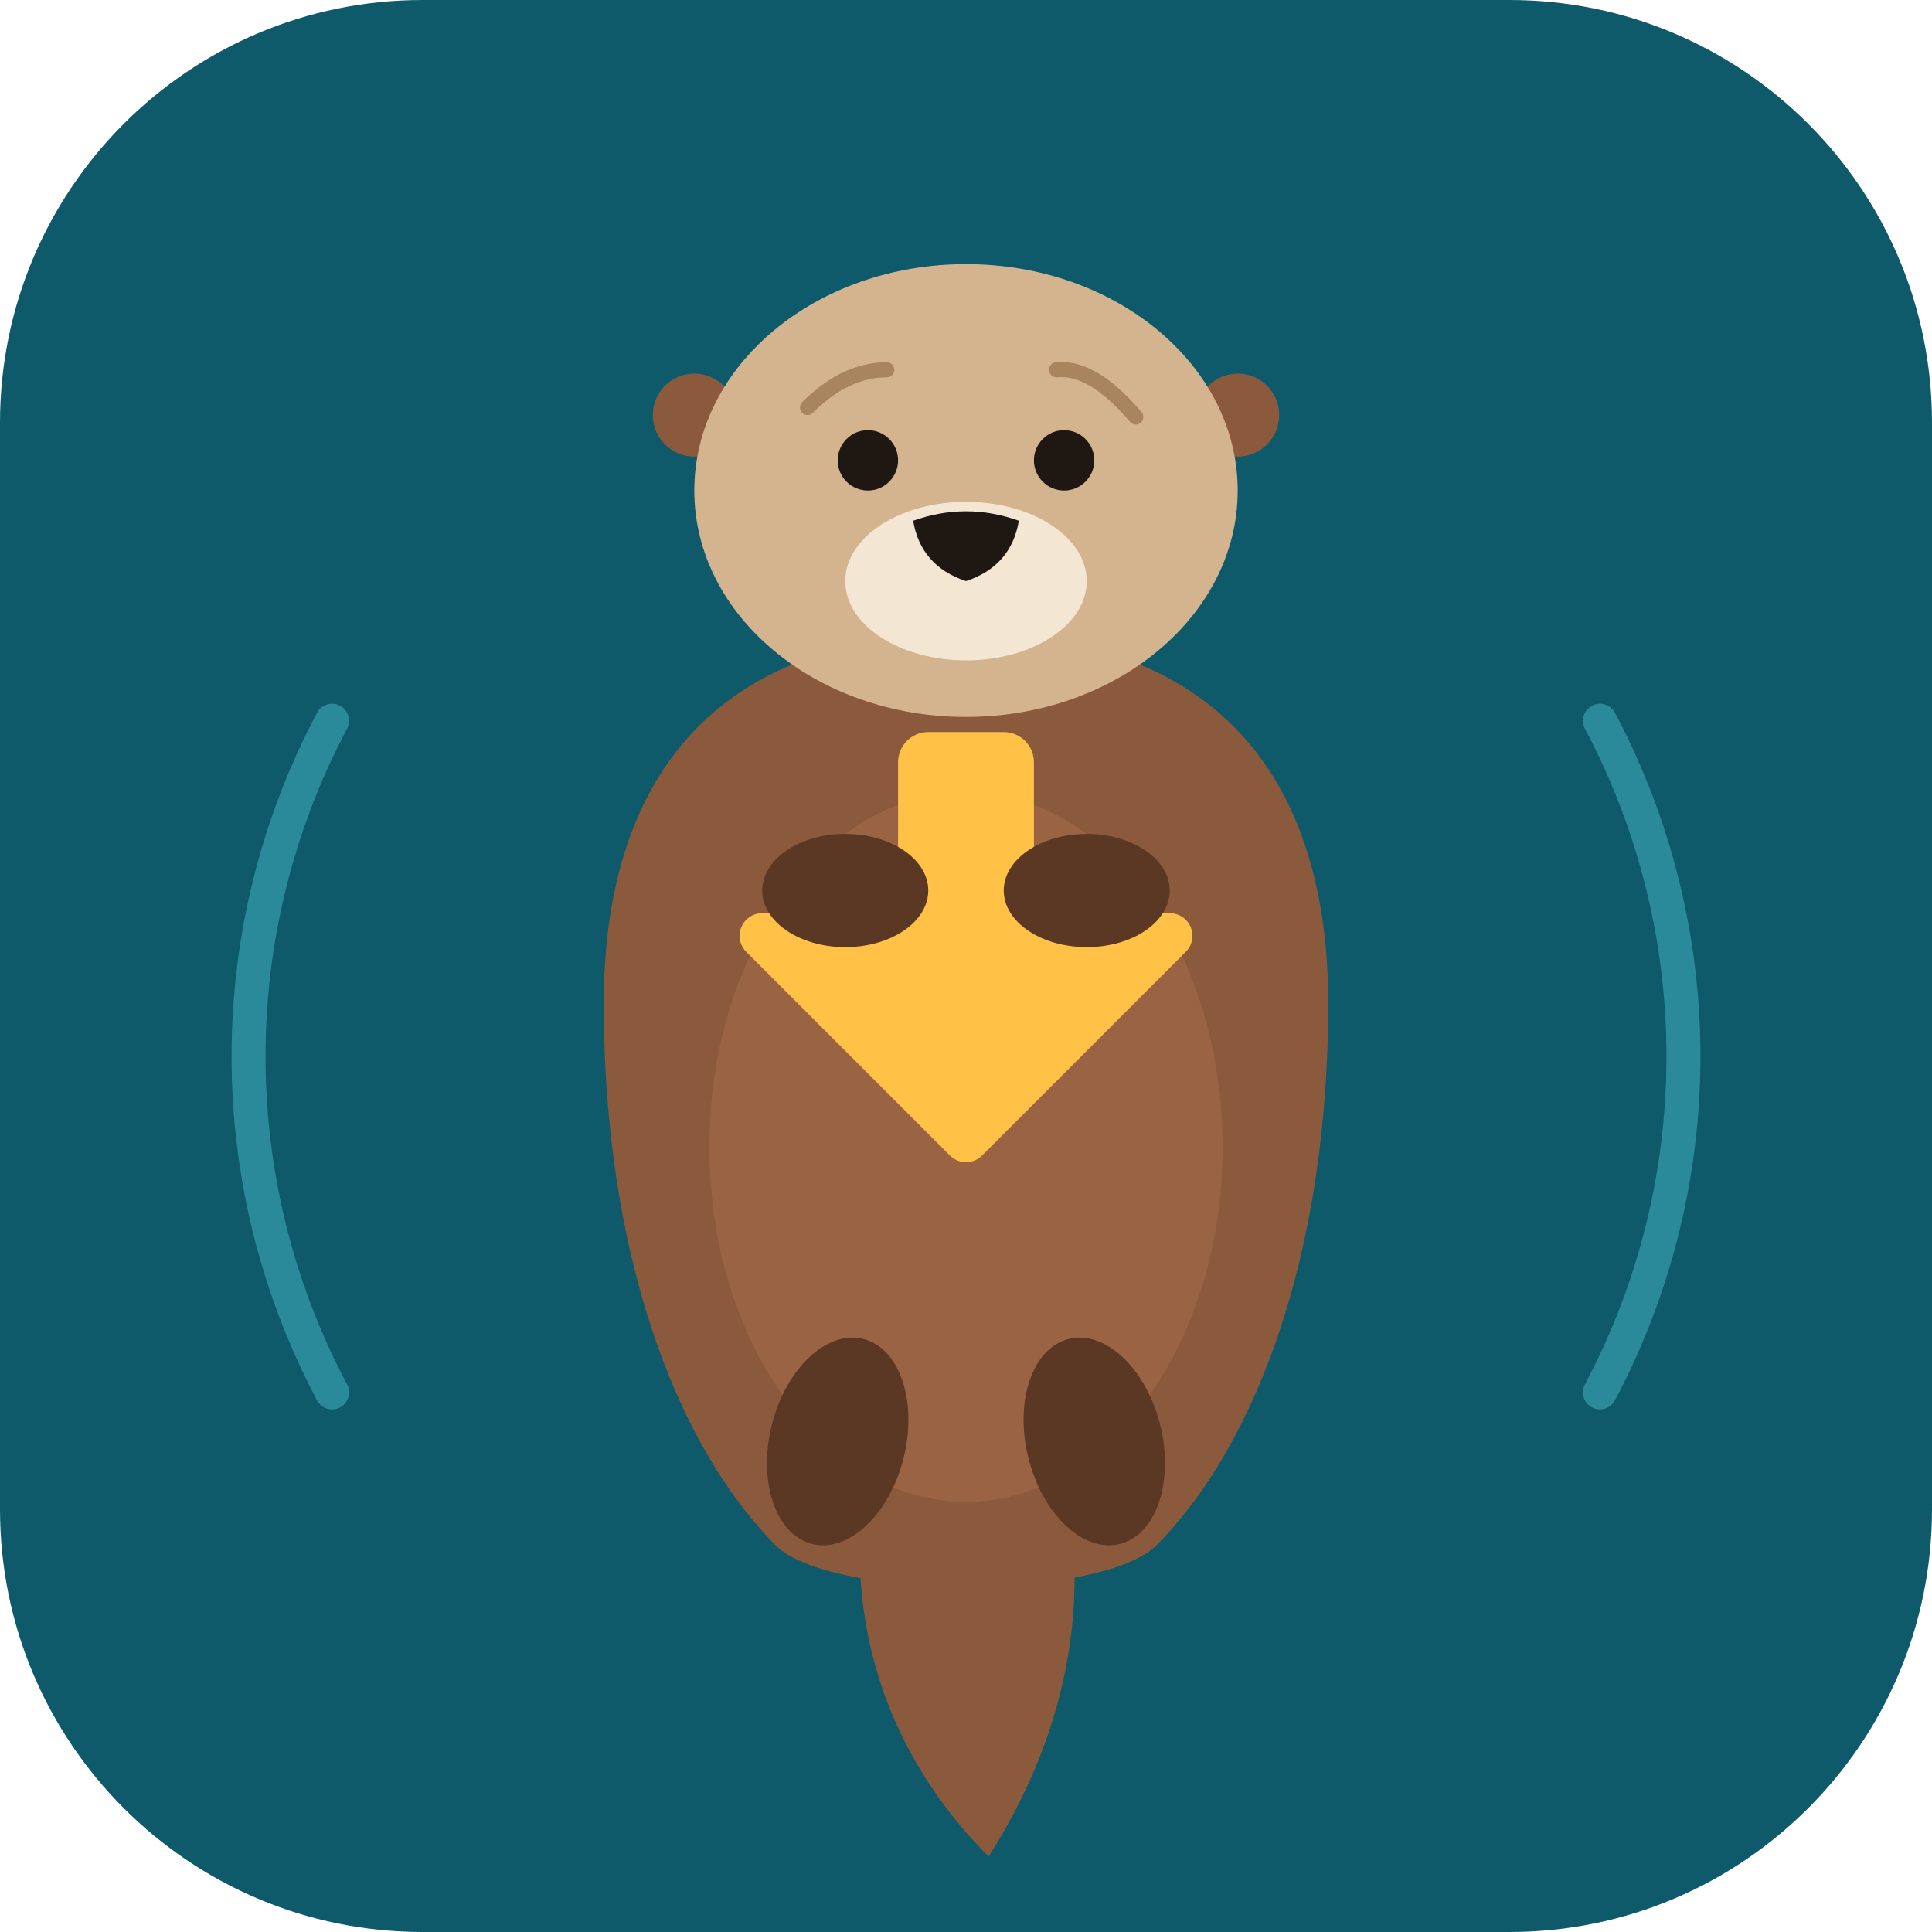
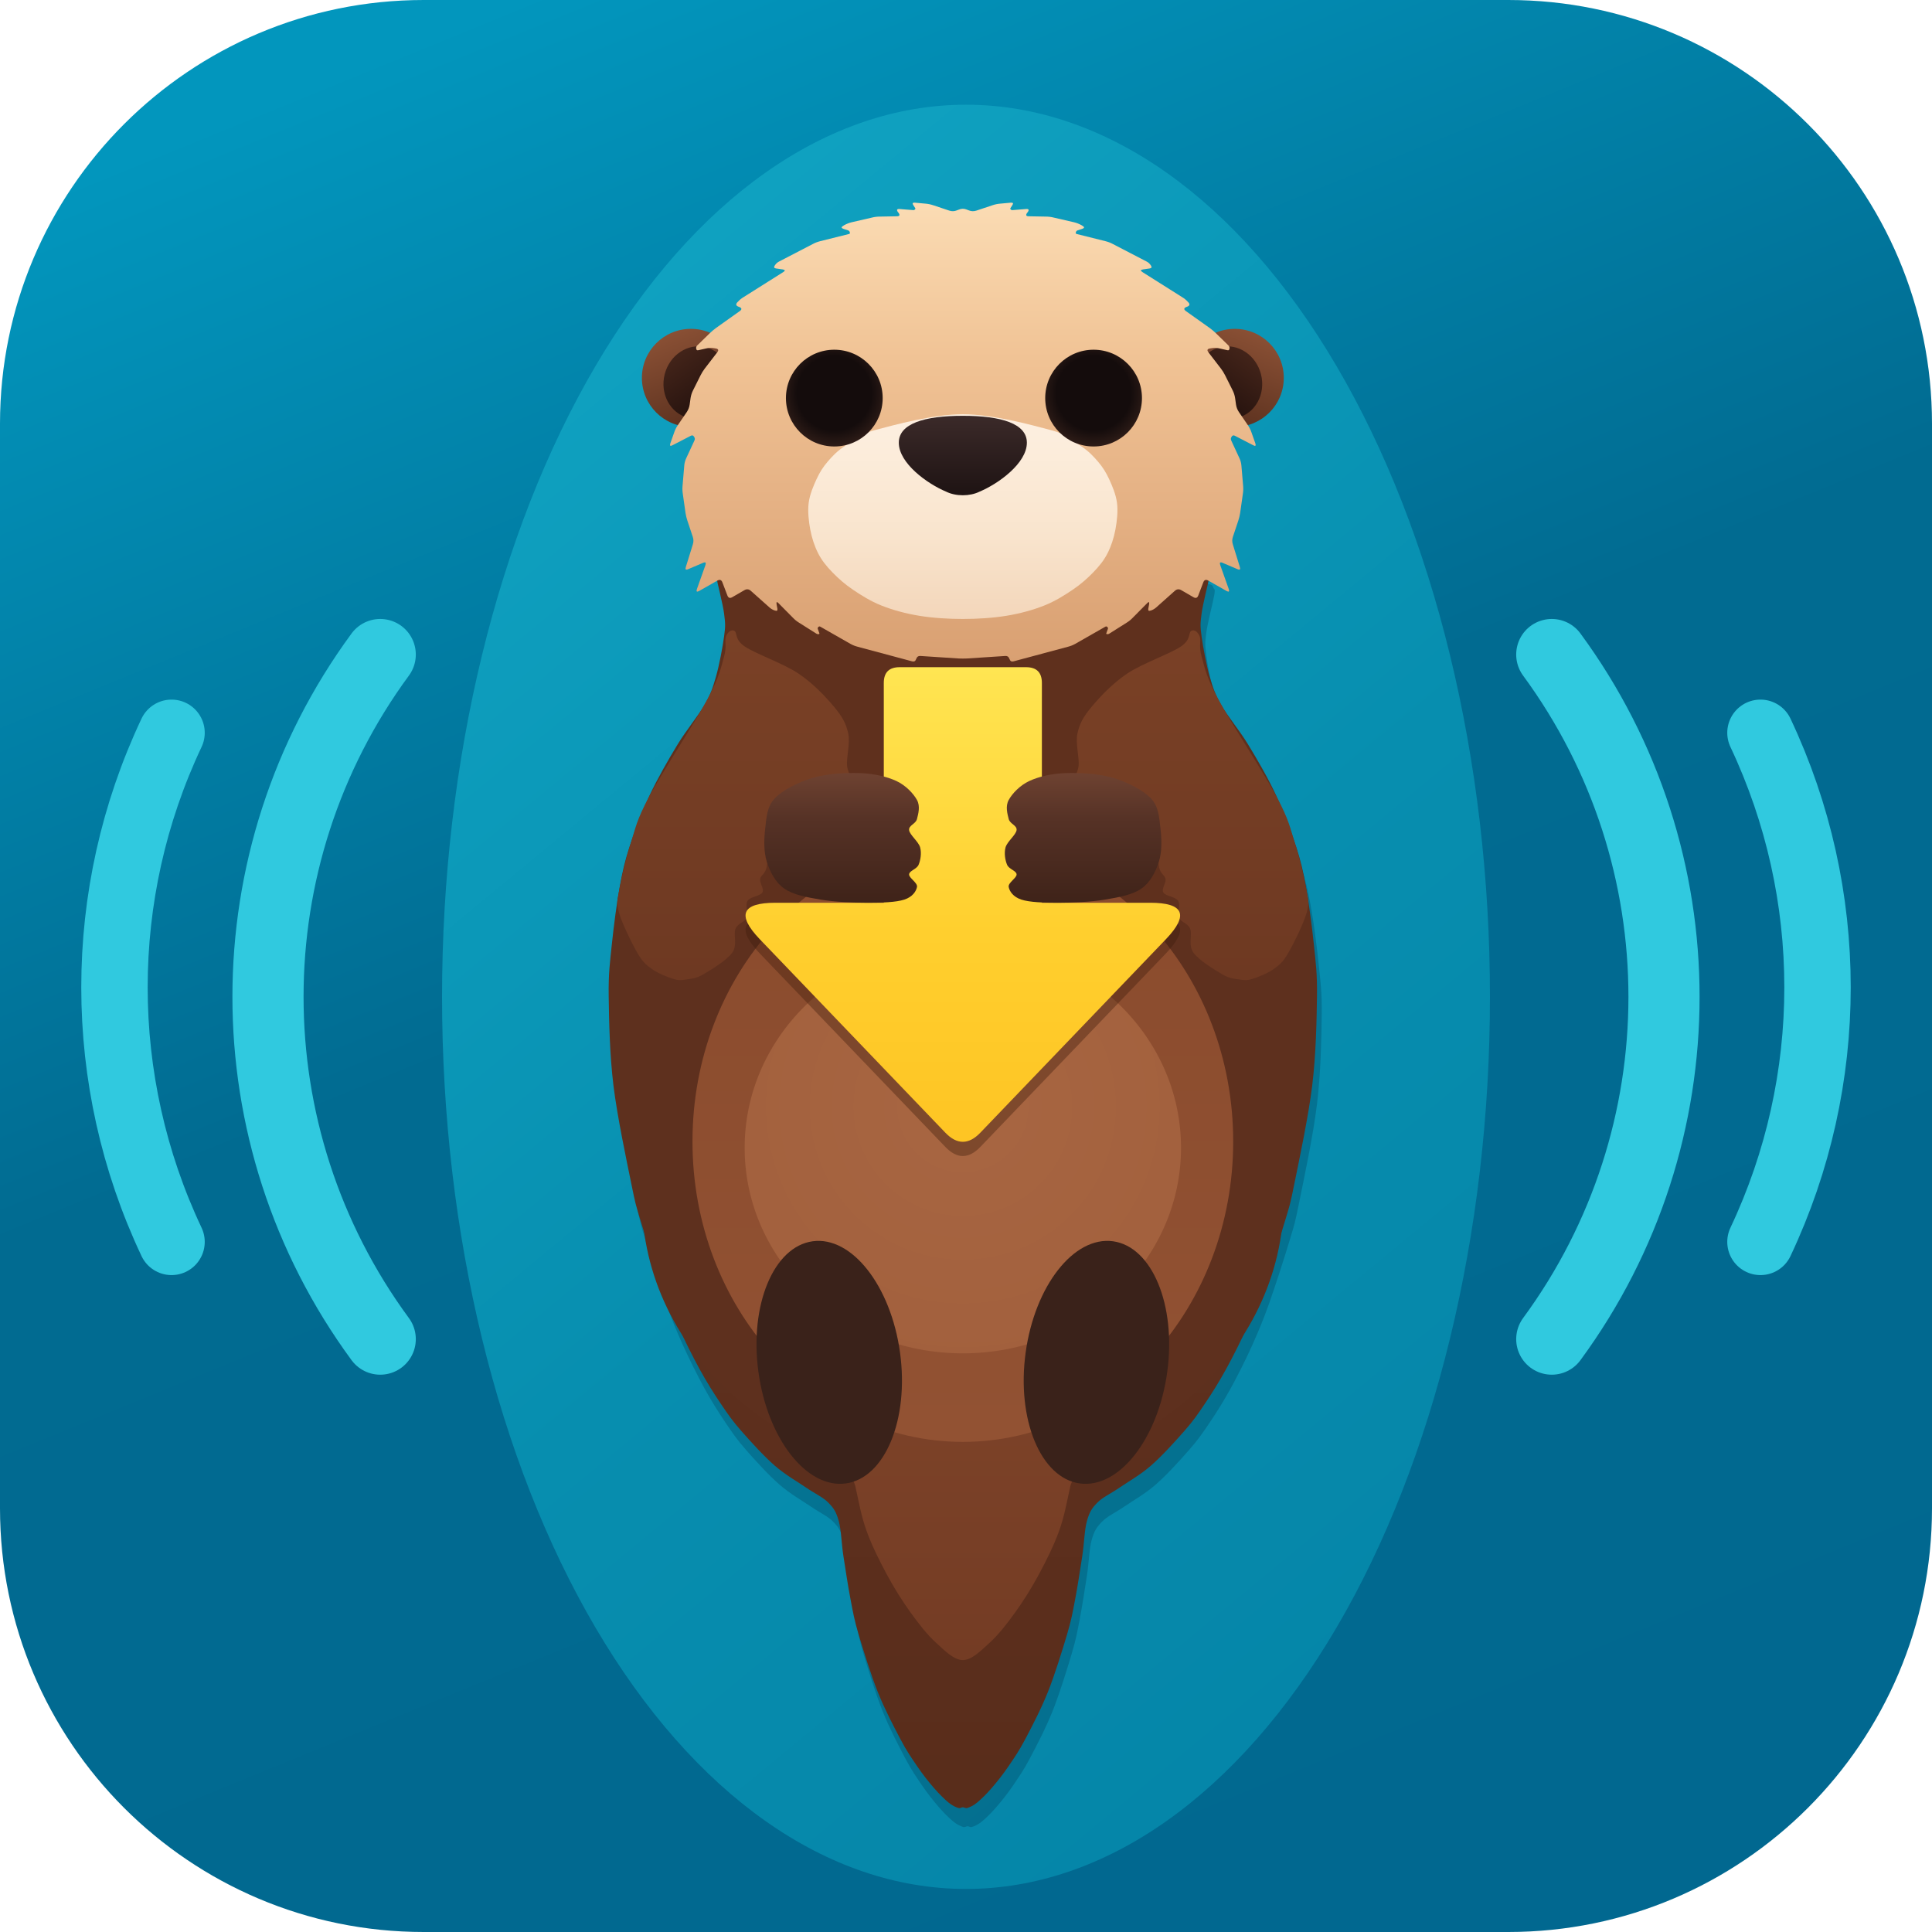
- <svg xmlns="http://www.w3.org/2000/svg" viewBox="0 0 512 512" width="512" height="512">
-   <rect width="512" height="512" rx="112" fill="#0E5A6B" />
-   <path d="M88 191 A190 190 0 0 0 88 369 M424 191 A190 190 0 0 1 424 369" fill="none" stroke="#2B8A99" style="stroke-width:9;stroke-linecap:round" />
-   <path d="M228 404 C226 440 240 470 262 492 C276 470 288 440 284 404 Z" fill="#8B5A3C" />
-   <path d="M256 168 C324 168 352 208 352 266 C352 330 334 382 306 410 C290 424 222 424 206 410 C178 382 160 330 160 266 C160 208 188 168 256 168 Z" fill="#8B5A3C" />
-   <ellipse cx="256" cy="304" rx="68" ry="94" fill="#9A6444" />
-   <ellipse cx="222" cy="382" rx="18" ry="28" fill="#5A3824" transform="rotate(14 222 382)" />
-   <ellipse cx="290" cy="382" rx="18" ry="28" fill="#5A3824" transform="rotate(-14 290 382)" />
-   <circle cx="184" cy="110" r="11" fill="#8B5A3C" />
-   <circle cx="328" cy="110" r="11" fill="#8B5A3C" />
-   <ellipse cx="256" cy="130" rx="72" ry="60" fill="#D4B48E" />
-   <ellipse cx="256" cy="154" rx="32" ry="21" fill="#F3E6D3" />
-   <path d="M214 108 Q224 98 235 98 M280 98 Q289.5 97 301 110.5" fill="none" stroke="#A8845F" style="stroke-width:4;stroke-linecap:round" />
-   <circle cx="230" cy="122" r="8" fill="#1F1712" />
-   <circle cx="282" cy="122" r="8" fill="#1F1712" />
-   <path d="M242 138 Q256 133 270 138 Q268 150 256 154 Q244 150 242 138 Z" fill="#1F1712" />
-   <rect x="238" y="194" width="36" height="64" rx="8" fill="#FFC247" />
-   <path d="M202 248 H310 L256 302 Z" fill="#FFC247" stroke="#FFC247" style="stroke-width:12;stroke-linejoin:round" />
-   <ellipse cx="224" cy="236" rx="22" ry="15" fill="#5A3824" />
-   <ellipse cx="288" cy="236" rx="22" ry="15" fill="#5A3824" />
+ <svg xmlns="http://www.w3.org/2000/svg" viewBox="16 0 1222 1222" width="1222" height="1222">
+   <defs>
+     <clipPath id="artboard-12038350320470383745">
+       <rect x="0" y="0" width="1254" height="1222" />
+     </clipPath>
+     <linearGradient id="6365478591134726519" gradientUnits="userSpaceOnUse" x1="0" y1="0" x2="1" y2="0" gradientTransform="matrix(501.6,1222,-1222,501.6,376.2,0)">
+       <stop stop-color="#0296bd" />
+       <stop offset="0.45" stop-color="#016b91" />
+       <stop offset="1" stop-color="#016890" />
+     </linearGradient>
+     <linearGradient id="16361240060284700640" gradientUnits="userSpaceOnUse" x1="0" y1="0" x2="1" y2="0" gradientTransform="matrix(412,824,-824,412,421,88)">
+       <stop stop-color="#10a3c2" />
+       <stop offset="0.55" stop-color="#078eaf" />
+       <stop offset="1" stop-color="#0585a8" />
+     </linearGradient>
+     <linearGradient id="5839621628625784597" gradientUnits="userSpaceOnUse" x1="0" y1="0" x2="1" y2="0" gradientTransform="matrix(0,786.3706,-786.3706,0,400.9744,357.2807)">
+       <stop stop-color="#5f301d" />
+       <stop offset="0.6" stop-color="#5e301e" />
+       <stop offset="1" stop-color="#592d1b" />
+     </linearGradient>
+     <linearGradient id="6976862910664433537" gradientUnits="userSpaceOnUse" x1="0" y1="0" x2="1" y2="0" gradientTransform="matrix(0,155.025,-155.025,0,539.6531,894.975)">
+       <stop stop-color="#7c4228" />
+       <stop offset="1" stop-color="#743c24" />
+     </linearGradient>
+     <linearGradient id="1624937699218688169" gradientUnits="userSpaceOnUse" x1="0" y1="0" x2="1" y2="0" gradientTransform="matrix(0,380,-380,0,454,532)">
+       <stop stop-color="#8a4b2d" />
+       <stop offset="1" stop-color="#925233" />
+     </linearGradient>
+     <radialGradient id="791864323180657504" gradientUnits="userSpaceOnUse" cx="0" cy="0" r="1" gradientTransform="matrix(165.6,0,0,165.6,625,700)">
+       <stop stop-color="#a86642" />
+       <stop offset="1" stop-color="#a2603d" />
+     </radialGradient>
+     <linearGradient id="10760988309016201276" gradientUnits="userSpaceOnUse" x1="0" y1="0" x2="1" y2="0" gradientTransform="matrix(0,221.2677,-221.2677,0,406.4391,398.6823)">
+       <stop stop-color="#7a4126" />
+       <stop offset="1" stop-color="#6e3922" />
+     </linearGradient>
+     <linearGradient id="8295764052834812276" gradientUnits="userSpaceOnUse" x1="0" y1="0" x2="1" y2="0" gradientTransform="matrix(0,221.2677,-221.2677,0,406.4391,398.6823)">
+       <stop stop-color="#7a4126" />
+       <stop offset="1" stop-color="#6e3922" />
+     </linearGradient>
+     <linearGradient id="15102106648002956035" gradientUnits="userSpaceOnUse" x1="0" y1="0" x2="1" y2="0" gradientTransform="matrix(0,306,-306,0,0,418)">
+       <stop stop-color="#ffe552" />
+       <stop offset="0.55" stop-color="#ffcf2e" />
+       <stop offset="1" stop-color="#fec423" />
+     </linearGradient>
+     <linearGradient id="10900382585958302194" gradientUnits="userSpaceOnUse" x1="0" y1="0" x2="1" y2="0" gradientTransform="matrix(0,82,-82,0,0,489)">
+       <stop stop-color="#6e4231" />
+       <stop offset="0.35" stop-color="#563226" />
+       <stop offset="1" stop-color="#3f2319" />
+     </linearGradient>
+     <linearGradient id="9356853486143211021" gradientUnits="userSpaceOnUse" x1="0" y1="0" x2="1" y2="0" gradientTransform="matrix(0,82,-82,0,0,489)">
+       <stop stop-color="#6e4231" />
+       <stop offset="0.35" stop-color="#563226" />
+       <stop offset="1" stop-color="#3f2319" />
+     </linearGradient>
+     <linearGradient id="15709495219499456869" gradientUnits="userSpaceOnUse" x1="0" y1="0" x2="1" y2="0" gradientTransform="matrix(24.8,62,-62,24.8,434.4,208)">
+       <stop stop-color="#8d5236" />
+       <stop offset="1" stop-color="#5a301e" />
+     </linearGradient>
+     <linearGradient id="10874736692034418085" gradientUnits="userSpaceOnUse" x1="0" y1="0" x2="1" y2="0" gradientTransform="matrix(23.65925,33.41018,-33.41018,23.65925,441.9504,214.5382)">
+       <stop stop-color="#4a281c" />
+       <stop offset="1" stop-color="#2a1510" />
+     </linearGradient>
+     <linearGradient id="4116896416229439781" gradientUnits="userSpaceOnUse" x1="0" y1="0" x2="1" y2="0" gradientTransform="matrix(0,290.2287,-290.2287,0,439.7867,128.18)">
+       <stop stop-color="#fbdcb4" />
+       <stop offset="0.35" stop-color="#f0c294" />
+       <stop offset="0.62" stop-color="#e6b386" />
+       <stop offset="1" stop-color="#d9a072" />
+     </linearGradient>
+     <linearGradient id="299944224400957610" gradientUnits="userSpaceOnUse" x1="0" y1="0" x2="1" y2="0" gradientTransform="matrix(0,129.5,-129.5,0,527.2171,262)">
+       <stop stop-color="#fdf0e1" />
+       <stop offset="0.6" stop-color="#f9e4cd" />
+       <stop offset="1" stop-color="#f3d6ba" />
+     </linearGradient>
+     <linearGradient id="14556734454125624470" gradientUnits="userSpaceOnUse" x1="0" y1="0" x2="1" y2="0" gradientTransform="matrix(-15,0,0,-15,553,0)">
+       <stop stop-color="#fffaf2" stop-opacity="0" />
+       <stop offset="1" stop-color="#fffaf2" />
+     </linearGradient>
+     <linearGradient id="18405080230964197676" gradientUnits="userSpaceOnUse" x1="0" y1="0" x2="1" y2="0" gradientTransform="matrix(-15,0,0,-15,553,0)">
+       <stop stop-color="#fffaf2" stop-opacity="0" />
+       <stop offset="1" stop-color="#fffaf2" />
+     </linearGradient>
+     <linearGradient id="2479130382113870751" gradientUnits="userSpaceOnUse" x1="0" y1="0" x2="1" y2="0" gradientTransform="matrix(-15,0,0,-15,553,0)">
+       <stop stop-color="#fffaf2" stop-opacity="0" />
+       <stop offset="1" stop-color="#fffaf2" />
+     </linearGradient>
+     <linearGradient id="8712591391132685" gradientUnits="userSpaceOnUse" x1="0" y1="0" x2="1" y2="0" gradientTransform="matrix(-15,0,0,-15,553,0)">
+       <stop stop-color="#fffaf2" stop-opacity="0" />
+       <stop offset="1" stop-color="#fffaf2" />
+     </linearGradient>
+     <linearGradient id="1496512861399824824" gradientUnits="userSpaceOnUse" x1="0" y1="0" x2="1" y2="0" gradientTransform="matrix(-15,0,0,-15,553,0)">
+       <stop stop-color="#fffaf2" stop-opacity="0" />
+       <stop offset="1" stop-color="#fffaf2" />
+     </linearGradient>
+     <linearGradient id="15628663664675854108" gradientUnits="userSpaceOnUse" x1="0" y1="0" x2="1" y2="0" gradientTransform="matrix(-15,0,0,-15,553,0)">
+       <stop stop-color="#fffaf2" stop-opacity="0" />
+       <stop offset="1" stop-color="#fffaf2" />
+     </linearGradient>
+     <radialGradient id="10922672010381619797" gradientUnits="userSpaceOnUse" cx="0" cy="0" r="1" gradientTransform="matrix(19.8,0,0,19.8,543,250)">
+       <stop offset="0.7" stop-color="#140c0c" />
+       <stop offset="1" stop-color="#2e1c17" />
+     </radialGradient>
+     <radialGradient id="16811142906442586449" gradientUnits="userSpaceOnUse" cx="0" cy="0" r="1" gradientTransform="matrix(19.8,0,0,19.8,707,250)">
+       <stop offset="0.7" stop-color="#140c0c" />
+       <stop offset="1" stop-color="#2e1c17" />
+     </radialGradient>
+     <linearGradient id="5605355310212737001" gradientUnits="userSpaceOnUse" x1="0" y1="0" x2="1" y2="0" gradientTransform="matrix(0,50.25,-50.25,0,584.5,263)">
+       <stop stop-color="#3b2a29" />
+       <stop offset="1" stop-color="#1e1313" />
+     </linearGradient>
+     <clipPath id="tile">
+       <rect x="16" y="0" width="1222" height="1222" rx="268" />
+     </clipPath>
+   </defs>
+   <g>
+     <g clip-path="url(#artboard-12038350320470383745)">
+       <g>
+         <g clip-path="url(#tile)">
+           <g>
+             <path d="M0,0 C0,0 1254,0 1254,0 C1254,0 1254,1222 1254,1222 C1254,1222 0,1222 0,1222 C0,1222 0,0 0,0 Z" fill="url(#6365478591134726519)" />
+           </g>
+           <g>
+             <g transform="matrix(0.8043697,0,0,1.36959,122.6602,-54.29517)">
+               <path d="M1039,500 C1039,609.269 995.593,714.063 918.328,791.328 C841.063,868.593 736.269,912 627,912 C517.731,912 412.937,868.593 335.672,791.328 C258.407,714.063 215,609.269 215,500 C215,390.731 258.407,285.937 335.672,208.672 C412.937,131.407 517.731,88 627,88 C736.269,88 841.063,131.407 918.328,208.672 C995.593,285.937 1039,390.731 1039,500 C1039,500 1039,500 1039,500 Z" fill="url(#16361240060284700640)" />
+             </g>
+           </g>
+           <g>
+             <g>
+               <path d="M256.5,414 C161.838,542.812 161.838,718.188 256.5,847" fill="none" stroke-width="45.0" stroke-linecap="round" stroke="#30c9df" />
+             </g>
+             <g>
+               <path d="M997.5,414 C1092.162,542.812 1092.162,718.188 997.5,847" fill="none" stroke-width="45.0" stroke-linecap="round" stroke="#30c9df" />
+             </g>
+             <g>
+               <path d="M124.5,463.5 C76.371,565.438 76.371,683.562 124.5,785.5" fill="none" stroke-width="42.0" stroke-linecap="round" stroke="#30c9df" />
+             </g>
+             <g>
+               <path d="M1129.5,463.5 C1177.629,565.438 1177.629,683.562 1129.5,785.5" fill="none" stroke-width="42.0" stroke-linecap="round" stroke="#30c9df" />
+             </g>
+           </g>
+           <g>
+             <g>
+               <path d="M628,428.6 C626.7,428.6 628.8,429.3 624.2,429 C619.6,428.7 605,426.9 600.2,427 C595.4,427.1 600.9,430.5 595.2,429.8 C589.5,429.1 574.7,425.9 566,423 C557.3,420.1 548.1,414.2 543,412.5 C537.9,410.8 539.8,415.1 535.5,413 C531.2,410.9 521.5,402.5 517,400 C512.5,397.5 511.5,399.9 508.5,398.2 C505.5,396.5 501.8,392.8 498.8,389.8 C495.9,386.8 493.1,382 490.8,380 C488.5,378 486.7,379.5 484.8,377.8 C482.9,376.1 481,371.3 479.2,370 C477.4,368.7 475.3,369.5 474.2,369.8 C473.1,370.1 472.9,370.7 472.5,371.8 C472.1,372.9 471.2,371.8 472,376.5 C472.8,381.2 476.2,393.9 477,400.2 C477.8,406.5 477.9,407.8 477,414.5 C476.1,421.2 473.9,432.9 471.8,440.2 C469.7,447.4 468.6,450.9 464.5,458 C460.4,465.1 453.3,473.5 447.5,483 C441.7,492.5 434.9,504.4 429.8,515.2 C424.8,526 420.3,537.9 417.2,547.5 C414.1,557.1 412.9,562.5 411,572.8 C409.1,583.1 407.2,597.6 406,609.2 C404.8,620.8 403.8,627.3 404,642.2 C404.2,657.1 404.6,678.8 407,698.5 C409.4,718.2 415.3,745.9 418.2,760.2 C421.1,774.5 421,773.5 424.2,784.2 C427.4,794.9 433.3,813.2 437.2,824.2 C441.1,835.2 443.8,841.5 447.8,850.5 C451.9,859.5 457,869.8 461.5,878 C466,886.2 470.6,893.5 475,900 C479.4,906.5 482.1,910.5 487.8,917 C493.5,923.5 502.1,933 509,939 C515.9,945 523.3,949.1 529,953 C534.7,956.9 539.6,959 543,962.5 C546.4,966 547.9,968.3 549.5,974 C551.1,979.7 551.2,988.2 552.5,996.5 C553.8,1004.8 555.4,1015.5 557,1023.8 C558.6,1032.1 559.3,1036.5 562.2,1046.2 C565.1,1055.9 569.8,1071.2 574.2,1082.2 C578.6,1093.2 584.4,1104.2 588.5,1112 C592.6,1119.8 595.5,1123.8 599,1129 C602.5,1134.2 606.5,1139.2 609.8,1143 C613.1,1146.8 616.3,1149.9 618.8,1152 C621.3,1154.1 623.5,1155 625,1155.5 C626.5,1156 627,1155.1 628,1155.1 C629,1155.1 629.5,1156 631,1155.5 C632.5,1155 634.7,1154.1 637.2,1152 C639.7,1149.9 642.9,1146.8 646.2,1143 C649.5,1139.2 653.5,1134.2 657,1129 C660.5,1123.8 663.4,1119.8 667.5,1112 C671.6,1104.2 677.4,1093.2 681.8,1082.2 C686.2,1071.2 690.9,1055.9 693.8,1046.2 C696.7,1036.5 697.4,1032.1 699,1023.8 C700.6,1015.5 702.2,1004.8 703.5,996.5 C704.8,988.2 704.9,979.7 706.5,974 C708.1,968.3 709.6,966 713,962.5 C716.4,959 721.3,956.9 727,953 C732.7,949.1 740.1,945 747,939 C753.9,933 762.5,923.5 768.2,917 C773.9,910.5 776.6,906.5 781,900 C785.4,893.5 790,886.2 794.5,878 C799,869.8 804.2,859.5 808.2,850.5 C812.2,841.5 814.9,835.2 818.8,824.2 C822.7,813.2 828.6,794.9 831.8,784.2 C835,773.5 834.9,774.5 837.8,760.2 C840.7,745.9 846.6,718.2 849,698.5 C851.4,678.8 851.8,657.1 852,642.2 C852.2,627.3 851.2,620.8 850,609.2 C848.8,597.6 846.9,583.1 845,572.8 C843.1,562.5 841.9,557.1 838.8,547.5 C835.7,537.9 831.2,526 826.2,515.2 C821.2,504.4 814.3,492.5 808.5,483 C802.7,473.5 795.5,465.1 791.5,458 C787.5,450.9 786.3,447.4 784.2,440.2 C782.1,432.9 779.9,421.2 779,414.5 C778.1,407.8 778.2,406.5 779,400.2 C779.8,393.9 783.2,381.2 784,376.5 C784.8,371.8 783.9,372.9 783.5,371.8 C783.1,370.7 782.9,370.1 781.8,369.8 C780.7,369.5 778.6,368.7 776.8,370 C775,371.3 773.1,376.1 771.2,377.8 C769.3,379.5 767.5,378 765.2,380 C762.9,382 760.2,386.8 757.2,389.8 C754.2,392.8 750.5,396.5 747.5,398.2 C744.5,399.9 743.5,397.5 739,400 C734.5,402.5 724.8,410.9 720.5,413 C716.2,415.1 718.1,410.8 713,412.5 C707.9,414.2 698.7,420.1 690,423 C681.3,425.9 666.5,429.1 660.8,429.8 C655.1,430.5 660.6,427.1 655.8,427 C651,426.9 636.4,428.7 631.8,429 C627.2,429.3 629.3,428.6 628,428.6 C628,428.6 628,428.6 628,428.6 Z" fill="#00324c" fill-opacity=".28" />
+             </g>
+           </g>
+           <g>
+             <path d="M625,416.6 C623.7,416.6 625.8,417.3 621.2,417 C616.6,416.7 602,414.9 597.2,415 C592.4,415.1 597.9,418.5 592.2,417.8 C586.5,417.1 571.7,413.9 563,411 C554.3,408.1 545.1,402.2 540,400.5 C534.9,398.8 536.8,403.1 532.5,401 C528.2,398.9 518.5,390.5 514,388 C509.5,385.5 508.5,387.9 505.5,386.2 C502.5,384.5 498.8,380.8 495.8,377.8 C492.9,374.8 490.1,370 487.8,368 C485.5,366 483.7,367.5 481.8,365.8 C479.9,364.1 478,359.3 476.2,358 C474.4,356.7 472.3,357.5 471.2,357.8 C470.1,358.1 469.9,358.7 469.5,359.8 C469.1,360.9 468.2,359.8 469,364.5 C469.8,369.2 473.2,381.9 474,388.2 C474.8,394.5 474.9,395.8 474,402.5 C473.1,409.2 470.9,420.9 468.8,428.2 C466.7,435.4 465.6,438.9 461.5,446 C457.4,453.1 450.3,461.5 444.5,471 C438.7,480.5 431.9,492.4 426.8,503.2 C421.8,514 417.3,525.9 414.2,535.5 C411.1,545.1 409.9,550.5 408,560.8 C406.1,571.1 404.2,585.6 403,597.2 C401.8,608.8 400.8,615.3 401,630.2 C401.2,645.1 401.6,666.8 404,686.5 C406.4,706.2 412.3,733.9 415.2,748.2 C418.1,762.5 418,761.5 421.2,772.2 C424.4,782.9 430.3,801.2 434.2,812.2 C438.1,823.2 440.8,829.5 444.8,838.5 C448.9,847.5 454,857.8 458.5,866 C463,874.2 467.6,881.5 472,888 C476.4,894.5 479.1,898.5 484.8,905 C490.5,911.5 499.1,921 506,927 C512.9,933 520.3,937.1 526,941 C531.7,944.9 536.6,947 540,950.5 C543.4,954 544.9,956.3 546.5,962 C548.1,967.7 548.2,976.2 549.5,984.5 C550.8,992.8 552.4,1003.5 554,1011.8 C555.6,1020.1 556.3,1024.5 559.2,1034.2 C562.1,1043.9 566.8,1059.2 571.2,1070.2 C575.6,1081.2 581.4,1092.2 585.5,1100 C589.6,1107.8 592.5,1111.8 596,1117 C599.5,1122.2 603.5,1127.2 606.8,1131 C610.1,1134.8 613.3,1137.9 615.8,1140 C618.3,1142.1 620.5,1143 622,1143.5 C623.5,1144 624,1143.1 625,1143.1 C626,1143.1 626.5,1144 628,1143.5 C629.5,1143 631.7,1142.1 634.2,1140 C636.7,1137.9 639.9,1134.8 643.2,1131 C646.5,1127.2 650.5,1122.2 654,1117 C657.5,1111.8 660.4,1107.8 664.5,1100 C668.6,1092.2 674.4,1081.2 678.8,1070.2 C683.2,1059.2 687.9,1043.9 690.8,1034.2 C693.7,1024.5 694.4,1020.1 696,1011.8 C697.6,1003.5 699.2,992.8 700.5,984.5 C701.8,976.2 701.9,967.7 703.5,962 C705.1,956.3 706.6,954 710,950.5 C713.4,947 718.3,944.9 724,941 C729.7,937.1 737.1,933 744,927 C750.9,921 759.5,911.5 765.2,905 C770.9,898.5 773.6,894.5 778,888 C782.4,881.5 787,874.2 791.5,866 C796,857.8 801.2,847.5 805.2,838.5 C809.2,829.5 811.9,823.2 815.8,812.2 C819.7,801.2 825.6,782.9 828.8,772.2 C832,761.5 831.9,762.5 834.8,748.2 C837.7,733.9 843.6,706.2 846,686.5 C848.4,666.8 848.8,645.1 849,630.2 C849.2,615.3 848.2,608.8 847,597.2 C845.8,585.6 843.9,571.1 842,560.8 C840.1,550.5 838.9,545.1 835.8,535.5 C832.7,525.9 828.2,514 823.2,503.2 C818.2,492.4 811.3,480.5 805.5,471 C799.7,461.5 792.5,453.1 788.5,446 C784.5,438.9 783.3,435.4 781.2,428.2 C779.1,420.9 776.9,409.2 776,402.5 C775.1,395.8 775.2,394.5 776,388.2 C776.8,381.9 780.2,369.2 781,364.5 C781.8,359.8 780.9,360.9 780.5,359.8 C780.1,358.7 779.9,358.1 778.8,357.8 C777.7,357.5 775.6,356.7 773.8,358 C772,359.3 770.1,364.1 768.2,365.8 C766.3,367.5 764.5,366 762.2,368 C759.9,370 757.2,374.8 754.2,377.8 C751.2,380.8 747.5,384.5 744.5,386.2 C741.5,387.9 740.5,385.5 736,388 C731.5,390.5 721.8,398.9 717.5,401 C713.2,403.1 715.1,398.8 710,400.5 C704.9,402.2 695.7,408.1 687,411 C678.3,413.9 663.5,417.1 657.8,417.8 C652.1,418.5 657.6,415.1 652.8,415 C648,414.9 633.4,416.7 628.8,417 C624.2,417.3 626.3,416.6 625,416.6 C625,416.6 625,416.6 625,416.6 Z" fill="url(#5839621628625784597)" />
+           </g>
+           <g>
+             <path d="M775,359.523 C775,397.919 707.843,429.046 625,429.046 C542.157,429.046 475,397.919 475,359.523 C475,321.126 542.157,290 625,290 C707.843,290 775,321.126 775,359.523 C775,359.523 775,359.523 775,359.523 Z" fill="#5f301d" />
+           </g>
+           <g>
+             <path d="M828,758 C828,856.307 737.114,936 625,936 C512.886,936 422,856.307 422,758 C422,659.693 512.886,580 625,580 C737.114,580 828,659.693 828,758 C828,758 828,758 828,758 Z" fill="#5e301e" />
+           </g>
+           <g>
+             <path d="M549,900 C525,906.7 554.5,928.7 557,940 C559.5,951.3 560.7,958.7 564,968 C567.3,977.3 572.3,987.3 577,996 C581.7,1004.7 586.8,1012.8 592,1020 C597.2,1027.2 602.5,1034 608,1039 C613.5,1044 619.3,1050 625,1050 C630.7,1050 636.5,1044 642,1039 C647.5,1034 652.8,1027.2 658,1020 C663.2,1012.8 668.3,1004.7 673,996 C677.7,987.3 682.7,977.3 686,968 C689.3,958.7 690.5,951.3 693,940 C695.5,928.7 725,906.7 701,900 C677,893.3 573,893.3 549,900 C549,900 549,900 549,900 Z" fill="url(#6976862910664433537)" />
+           </g>
+           <g>
+             <path d="M796,722 C796,826.934 719.441,912 625,912 C530.559,912 454,826.934 454,722 C454,617.066 530.559,532 625,532 C719.441,532 796,617.066 796,722 C796,722 796,722 796,722 Z" fill="url(#1624937699218688169)" />
+           </g>
+           <g>
+             <path d="M763,726 C763,797.797 701.215,856 625,856 C548.785,856 487,797.797 487,726 C487,654.203 548.785,596 625,596 C701.215,596 763,654.203 763,726 C763,726 763,726 763,726 Z" fill="url(#791864323180657504)" />
+           </g>
+           <g>
+             <g>
+               <g>
+                 <path d="M480.5,399 C478.5,397.9 476.3,399.8 475.2,402.5 C474.1,405.2 475.9,408.6 474,415.2 C472.1,421.8 471.4,427.4 463.5,442.2 C455.6,457 434.6,488.8 426.5,504 C418.4,519.2 418.1,523.5 415,533.2 C411.9,542.9 409.1,554.9 407.8,562.2 C406.6,569.5 405.6,570.4 407.5,577.2 C409.4,584 415.7,596.8 419.2,602.8 C422.7,608.8 424.7,610.3 428.5,613 C432.3,615.7 438.4,618.1 442,619.2 C445.6,620.3 447,620 450.2,619.5 C453.4,619 456.2,619 461,616.2 C465.8,613.4 475.8,607.3 479.2,602.5 C482.6,597.7 479.7,591.2 481.2,587.5 C482.7,583.8 486.9,583.5 488.2,580.5 C489.5,577.5 487.1,572.5 488.8,569.8 C490.5,567.1 496.9,566.8 498.2,564.5 C499.5,562.2 496.4,558.6 496.8,556 C497.2,553.4 499.7,553.3 500.8,548.8 C501.9,544.3 501.1,536 503.5,529.2 C505.9,522.4 511.6,512.7 515,508.2 C518.5,503.7 518.2,503.5 524.2,502.2 C530.2,500.9 545.7,501.4 551,500.5 C556.3,499.6 556.1,499.2 556.2,496.5 C556.3,493.8 552.4,489.9 551.8,484.5 C551.2,479.1 553.9,470.1 552.5,463.8 C551.1,457.6 548.8,453.3 543.5,447 C538.2,440.7 530.4,432.3 521,426 C511.6,419.7 493.9,413.5 487.2,409 C480.4,404.5 482.5,400.1 480.5,399 C480.5,399 480.5,399 480.5,399 Z" fill="url(#10760988309016201276)" />
+               </g>
+             </g>
+             <g transform="matrix(-1,0,0,1,1250,0)">
+               <g>
+                 <path d="M480.5,399 C478.5,397.9 476.3,399.8 475.2,402.5 C474.1,405.2 475.9,408.6 474,415.2 C472.1,421.8 471.4,427.4 463.5,442.2 C455.6,457 434.6,488.8 426.5,504 C418.4,519.2 418.1,523.5 415,533.2 C411.9,542.9 409.1,554.9 407.8,562.2 C406.6,569.5 405.6,570.4 407.5,577.2 C409.4,584 415.7,596.8 419.2,602.8 C422.7,608.8 424.7,610.3 428.5,613 C432.3,615.7 438.4,618.1 442,619.2 C445.6,620.3 447,620 450.2,619.5 C453.4,619 456.2,619 461,616.2 C465.8,613.4 475.8,607.3 479.2,602.5 C482.6,597.7 479.7,591.2 481.2,587.5 C482.7,583.8 486.9,583.5 488.2,580.5 C489.5,577.5 487.1,572.5 488.8,569.8 C490.5,567.1 496.9,566.8 498.2,564.5 C499.5,562.2 496.4,558.6 496.8,556 C497.2,553.4 499.7,553.3 500.8,548.8 C501.9,544.3 501.1,536 503.5,529.2 C505.9,522.4 511.6,512.7 515,508.2 C518.5,503.7 518.2,503.5 524.2,502.2 C530.2,500.9 545.7,501.4 551,500.5 C556.3,499.6 556.1,499.2 556.2,496.5 C556.3,493.8 552.4,489.9 551.8,484.5 C551.2,479.1 553.9,470.1 552.5,463.8 C551.1,457.6 548.8,453.3 543.5,447 C538.2,440.7 530.4,432.3 521,426 C511.6,419.7 493.9,413.5 487.2,409 C480.4,404.5 482.5,400.1 480.5,399 C480.5,399 480.5,399 480.5,399 Z" fill="url(#8295764052834812276)" />
+               </g>
+             </g>
+           </g>
+           <g>
+             <g>
+               <g>
+                 <g>
+ 							</g>
+                 <g>
+ 							</g>
+               </g>
+             </g>
+             <g transform="matrix(-1,0,0,1,1250,0)">
+               <g>
+                 <g>
+ 							</g>
+                 <g>
+ 							</g>
+               </g>
+             </g>
+           </g>
+           <g>
+             <g>
+               <g>
+ 						</g>
+             </g>
+             <g transform="matrix(-1,0,0,1,1250,0)">
+               <g>
+ 						</g>
+             </g>
+           </g>
+           <g>
+             <g>
+               <g>
+                 <g>
+                   <path d="M585.282,855.566 C591.076,897.862 575.723,934.897 550.991,938.285 C526.259,941.673 501.512,910.131 495.718,867.834 C489.924,825.538 505.277,788.503 530.009,785.115 C554.741,781.727 579.488,813.269 585.282,855.566 C585.282,855.566 585.282,855.566 585.282,855.566 Z" fill="#3a221a" />
+                 </g>
+               </g>
+               <g>
+                 <g>
+ 							</g>
+               </g>
+               <g>
+                 <g>
+ 							</g>
+               </g>
+               <g>
+                 <g>
+ 							</g>
+               </g>
+             </g>
+           </g>
+           <g>
+             <g transform="matrix(-1,0,0,1,1250,0)">
+               <g>
+                 <g>
+                   <path d="M585.282,855.566 C591.076,897.862 575.723,934.897 550.991,938.285 C526.259,941.673 501.512,910.131 495.718,867.834 C489.924,825.538 505.277,788.503 530.009,785.115 C554.741,781.727 579.488,813.269 585.282,855.566 C585.282,855.566 585.282,855.566 585.282,855.566 Z" fill="#3a221a" />
+                 </g>
+               </g>
+               <g>
+                 <g>
+ 							</g>
+               </g>
+               <g>
+                 <g>
+ 							</g>
+               </g>
+               <g>
+                 <g>
+ 							</g>
+               </g>
+             </g>
+           </g>
+           <g>
+             <g transform="matrix(1,0,0,1,0,4)">
+               <path d="M575,428 C575,421.333 578.333,418 585,418 C585,418 665,418 665,418 C671.667,418 675,421.333 675,428 C675,428 675,567 675,567 C675,567 743.5,567 743.5,567 C764.833,567 768.133,574.7 753.4,590.1 C753.4,590.1 636.1,712.4 636.1,712.4 C628.7,720.133 621.3,720.133 613.9,712.4 C613.9,712.4 496.6,590.1 496.6,590.1 C481.867,574.7 485.167,567 506.5,567 C506.5,567 575,567 575,567 C575,567 575,428 575,428 Z" fill="#3d1c0c" fill-opacity=".38" transform="translate(0,9)" />
+               <path d="M575,428 C575,421.333 578.333,418 585,418 C585,418 665,418 665,418 C671.667,418 675,421.333 675,428 C675,428 675,567 675,567 C675,567 743.5,567 743.5,567 C764.833,567 768.133,574.7 753.4,590.1 C753.4,590.1 636.1,712.4 636.1,712.4 C628.7,720.133 621.3,720.133 613.9,712.4 C613.9,712.4 496.6,590.1 496.6,590.1 C481.867,574.7 485.167,567 506.5,567 C506.5,567 575,567 575,567 C575,567 575,428 575,428 Z" fill="url(#15102106648002956035)" />
+             </g>
+           </g>
+           <g>
+             <g>
+               <g>
+                 <g>
+                   <path d="M506,505 C511,499.7 521,494.7 530,492 C539,489.3 551.2,488.7 560,489 C568.8,489.3 577,491.2 583,494 C589,496.8 593.8,502 596,506 C598.2,510 596.8,514.8 596,518 C595.2,521.2 590.7,522 591,525 C591.3,528 597,532.3 598,536 C599,539.7 598.2,544.2 597,547 C595.8,549.8 591.2,550.7 591,553 C590.8,555.3 596.5,558.3 596,561 C595.5,563.7 593.2,567.3 588,569 C582.8,570.7 573.8,571 565,571 C556.2,571 543.8,570.5 535,569 C526.2,567.5 517.7,566 512,562 C506.3,558 503,551.3 501,545 C499,538.7 499.2,530.7 500,524 C500.8,517.3 501,510.3 506,505 C506,505 506,505 506,505 Z" fill="url(#10900382585958302194)" />
+                 </g>
+                 <g>
+                   <g>
+ 								</g>
+                 </g>
+                 <g>
+                   <g>
+ 								</g>
+                 </g>
+               </g>
+             </g>
+             <g transform="matrix(-1,0,0,1,1250,0)">
+               <g>
+                 <g>
+                   <path d="M506,505 C511,499.7 521,494.7 530,492 C539,489.3 551.2,488.7 560,489 C568.8,489.3 577,491.2 583,494 C589,496.8 593.8,502 596,506 C598.2,510 596.8,514.8 596,518 C595.2,521.2 590.7,522 591,525 C591.3,528 597,532.3 598,536 C599,539.7 598.2,544.2 597,547 C595.8,549.8 591.2,550.7 591,553 C590.8,555.3 596.5,558.3 596,561 C595.5,563.7 593.2,567.3 588,569 C582.8,570.7 573.8,571 565,571 C556.2,571 543.8,570.5 535,569 C526.2,567.5 517.7,566 512,562 C506.3,558 503,551.3 501,545 C499,538.7 499.2,530.7 500,524 C500.8,517.3 501,510.3 506,505 C506,505 506,505 506,505 Z" fill="url(#9356853486143211021)" />
+                 </g>
+                 <g>
+                   <g>
+ 								</g>
+                 </g>
+                 <g>
+                   <g>
+ 								</g>
+                 </g>
+               </g>
+             </g>
+           </g>
+           <g>
+             <g>
+               <g>
+                 <g>
+                   <path d="M484,239 C484,256.121 470.121,270 453,270 C435.879,270 422,256.121 422,239 C422,221.879 435.879,208 453,208 C470.121,208 484,221.879 484,239 C484,239 484,239 484,239 Z" fill="url(#15709495219499456869)" />
+                 </g>
+                 <g>
+                   <path d="M477.263,247.047 C474.19,259.372 462.548,267.082 451.26,264.268 C439.973,261.453 433.313,249.18 436.386,236.855 C439.459,224.53 451.101,216.82 462.389,219.634 C473.677,222.448 480.336,234.722 477.263,247.047 C477.263,247.047 477.263,247.047 477.263,247.047 Z" fill="url(#10874736692034418085)" />
+                 </g>
+               </g>
+               <g transform="matrix(-1,0,0,1,1250,0)">
+                 <g>
+                   <path d="M484,239 C484,256.121 470.121,270 453,270 C435.879,270 422,256.121 422,239 C422,221.879 435.879,208 453,208 C470.121,208 484,221.879 484,239 C484,239 484,239 484,239 Z" fill="url(#15709495219499456869)" />
+                 </g>
+                 <g>
+                   <path d="M477.263,247.047 C474.19,259.372 462.548,267.082 451.26,264.268 C439.973,261.453 433.313,249.18 436.386,236.855 C439.459,224.53 451.101,216.82 462.389,219.634 C473.677,222.448 480.336,234.722 477.263,247.047 C477.263,247.047 477.263,247.047 477.263,247.047 Z" fill="url(#10874736692034418085)" />
+                 </g>
+               </g>
+             </g>
+           </g>
+           <g>
+             <path d="M627.3,132.5 C625.767,131.9 624.233,131.9 622.7,132.5 C622.7,132.5 621.1,133.1 621.1,133.1 C619.567,133.7 618,133.733 616.4,133.2 C616.4,133.2 606.2,129.8 606.2,129.8 C604.6,129.267 602.967,128.933 601.3,128.8 C601.3,128.8 594.7,128.2 594.7,128.2 C593.233,128.067 592.9,128.6 593.7,129.8 C593.7,129.8 594.8,131.5 594.8,131.5 C595.067,131.833 595.033,132.167 594.7,132.5 C594.7,132.5 594.7,132.5 594.7,132.5 C594.367,132.833 594,132.967 593.6,132.9 C593.6,132.9 585,132.2 585,132.2 C583.333,132.067 582.967,132.7 583.9,134.1 C583.9,134.1 584.4,134.7 584.4,134.7 C585.333,136.1 584.967,136.8 583.3,136.8 C583.3,136.8 572.5,137 572.5,137 C570.833,137 569.2,137.2 567.6,137.6 C567.6,137.6 554.6,140.6 554.6,140.6 C553,141 551.467,141.6 550,142.4 C550,142.4 549.4,142.8 549.4,142.8 C547.933,143.6 548,144.267 549.6,144.8 C549.6,144.8 552.4,145.7 552.4,145.7 C552.933,145.9 553.3,146.267 553.5,146.8 C553.5,146.8 553.5,147 553.5,147 C553.7,147.533 553.533,147.867 553,148 C553,148 534.6,152.6 534.6,152.6 C533,153 531.467,153.6 530,154.4 C530,154.4 508.8,165.4 508.8,165.4 C507.733,165.933 506.867,166.7 506.2,167.7 C506.2,167.7 506,168 506,168 C505.333,169 505.6,169.6 506.8,169.8 C506.8,169.8 511,170.4 511,170.4 C512.667,170.667 512.8,171.233 511.4,172.1 C511.4,172.1 486.2,188 486.2,188 C484.867,188.8 483.7,189.767 482.7,190.9 C482.7,190.9 482.3,191.3 482.3,191.3 C481.3,192.433 481.5,193.3 482.9,193.9 C482.9,193.9 483.7,194.2 483.7,194.2 C485.233,194.867 485.333,195.7 484,196.7 C484,196.7 468.8,207.5 468.8,207.5 C467.467,208.5 466.2,209.567 465,210.7 C465,210.7 457.1,218.4 457.1,218.4 C456.5,218.933 456.233,219.6 456.3,220.4 C456.3,220.4 456.4,220.6 456.4,220.6 C456.467,221.4 456.9,221.7 457.7,221.5 C457.7,221.5 462.6,220.4 462.6,220.4 C464.2,220 465.833,219.933 467.5,220.2 C467.5,220.2 468.7,220.4 468.7,220.4 C470.367,220.667 470.7,221.467 469.7,222.8 C469.7,222.8 461.7,233.2 461.7,233.2 C460.7,234.533 459.833,235.933 459.1,237.4 C459.1,237.4 454.3,247 454.3,247 C453.567,248.467 453.067,250.033 452.8,251.7 C452.8,251.7 452.2,256 452.2,256 C451.933,257.667 451.333,259.2 450.4,260.6 C450.4,260.6 444.6,269.1 444.6,269.1 C443.667,270.5 442.933,272 442.4,273.6 C442.4,273.6 440,280.4 440,280.4 C439.467,282 439.933,282.4 441.4,281.6 C441.4,281.6 453,275.6 453,275.6 C453.8,275.2 454.433,275.367 454.9,276.1 C454.9,276.1 455.1,276.4 455.1,276.4 C455.567,277.133 455.6,277.9 455.2,278.7 C455.2,278.7 450.1,289.7 450.1,289.7 C449.367,291.233 448.933,292.833 448.8,294.5 C448.8,294.5 447.7,307.5 447.7,307.5 C447.567,309.167 447.633,310.833 447.9,312.5 C447.9,312.5 449.6,324.5 449.6,324.5 C449.867,326.167 450.267,327.8 450.8,329.4 C450.8,329.4 454.2,339.6 454.2,339.6 C454.733,341.2 454.733,342.8 454.2,344.4 C454.2,344.4 449.8,358.6 449.8,358.6 C449.267,360.2 449.767,360.667 451.3,360 C451.3,360 460.7,356 460.7,356 C462.233,355.333 462.733,355.8 462.2,357.4 C462.2,357.4 456.8,372.6 456.8,372.6 C456.267,374.2 456.733,374.6 458.2,373.8 C458.2,373.8 469.8,367.2 469.8,367.2 C471.267,366.4 472.3,366.767 472.9,368.3 C472.9,368.3 476.1,376.7 476.1,376.7 C476.7,378.233 477.733,378.567 479.2,377.7 C479.2,377.7 486.8,373.3 486.8,373.3 C488.267,372.433 489.633,372.567 490.9,373.7 C490.9,373.7 502.8,384.3 502.8,384.3 C503.733,385.1 504.767,385.7 505.9,386.1 C505.9,386.1 506.3,386.2 506.3,386.2 C507.433,386.6 507.9,386.2 507.7,385 C507.7,385 507.2,382.3 507.2,382.3 C506.933,380.633 507.367,380.4 508.5,381.6 C508.5,381.6 517.5,390.7 517.5,390.7 C518.633,391.9 519.9,392.933 521.3,393.8 C521.3,393.8 532.4,400.8 532.4,400.8 C532.8,401.067 533.233,401.167 533.7,401.1 C533.7,401.1 533.8,401.1 533.8,401.1 C534.267,401.033 534.4,400.8 534.2,400.4 C534.2,400.4 533.3,397.9 533.3,397.9 C533.1,397.433 533.167,397.033 533.5,396.7 C533.5,396.7 533.7,396.5 533.7,396.5 C534.033,396.167 534.433,396.133 534.9,396.4 C534.9,396.4 554,407.3 554,407.3 C555.467,408.1 557,408.7 558.6,409.1 C558.6,409.1 592.9,418.3 592.9,418.3 C594.167,418.633 595,418.2 595.4,417 C595.4,417 595.6,416.6 595.6,416.6 C596,415.4 596.833,414.833 598.1,414.9 C598.1,414.9 622.5,416.5 622.5,416.5 C624.167,416.567 625.833,416.567 627.5,416.5 C627.5,416.5 651.9,414.9 651.9,414.9 C653.167,414.833 654,415.4 654.4,416.6 C654.4,416.6 654.6,417 654.6,417 C655,418.2 655.833,418.633 657.1,418.3 C657.1,418.3 691.4,409.1 691.4,409.1 C693,408.7 694.533,408.1 696,407.3 C696,407.3 715.1,396.4 715.1,396.4 C715.567,396.133 715.967,396.167 716.3,396.5 C716.3,396.5 716.5,396.7 716.5,396.7 C716.833,397.033 716.9,397.433 716.7,397.9 C716.7,397.9 715.8,400.4 715.8,400.4 C715.6,400.8 715.733,401.033 716.2,401.1 C716.2,401.1 716.3,401.1 716.3,401.1 C716.767,401.167 717.2,401.067 717.6,400.8 C717.6,400.8 728.7,393.8 728.7,393.8 C730.1,392.933 731.367,391.9 732.5,390.7 C732.5,390.7 741.5,381.6 741.5,381.6 C742.633,380.4 743.067,380.633 742.8,382.3 C742.8,382.3 742.3,385 742.3,385 C742.1,386.2 742.567,386.6 743.7,386.2 C743.7,386.2 744.1,386.1 744.1,386.1 C745.233,385.7 746.267,385.1 747.2,384.3 C747.2,384.3 759.1,373.7 759.1,373.7 C760.367,372.567 761.733,372.433 763.2,373.3 C763.2,373.3 770.8,377.7 770.8,377.7 C772.267,378.567 773.3,378.233 773.9,376.7 C773.9,376.7 777.1,368.3 777.1,368.3 C777.7,366.767 778.733,366.4 780.2,367.2 C780.2,367.2 791.8,373.8 791.8,373.8 C793.267,374.6 793.733,374.2 793.2,372.6 C793.2,372.6 787.8,357.4 787.8,357.4 C787.267,355.8 787.767,355.333 789.3,356 C789.3,356 798.7,360 798.7,360 C800.233,360.667 800.733,360.2 800.2,358.6 C800.2,358.6 795.8,344.4 795.8,344.4 C795.267,342.8 795.267,341.2 795.8,339.6 C795.8,339.6 799.2,329.4 799.2,329.4 C799.733,327.8 800.133,326.167 800.4,324.5 C800.4,324.5 802.1,312.5 802.1,312.5 C802.367,310.833 802.433,309.167 802.3,307.5 C802.3,307.5 801.2,294.5 801.2,294.5 C801.067,292.833 800.633,291.233 799.9,289.7 C799.9,289.7 794.8,278.7 794.8,278.7 C794.4,277.9 794.433,277.133 794.9,276.4 C794.9,276.4 795.1,276.1 795.1,276.1 C795.567,275.367 796.2,275.2 797,275.6 C797,275.6 808.6,281.6 808.6,281.6 C810.067,282.4 810.533,282 810,280.4 C810,280.4 807.6,273.6 807.6,273.6 C807.067,272 806.333,270.5 805.4,269.1 C805.4,269.1 799.6,260.6 799.6,260.6 C798.667,259.2 798.067,257.667 797.8,256 C797.8,256 797.2,251.7 797.2,251.7 C796.933,250.033 796.433,248.467 795.7,247 C795.7,247 790.9,237.4 790.9,237.4 C790.167,235.933 789.3,234.533 788.3,233.2 C788.3,233.2 780.3,222.8 780.3,222.8 C779.3,221.467 779.633,220.667 781.3,220.4 C781.3,220.4 782.5,220.2 782.5,220.2 C784.167,219.933 785.8,220 787.4,220.4 C787.4,220.4 792.3,221.5 792.3,221.5 C793.1,221.7 793.533,221.4 793.6,220.6 C793.6,220.6 793.7,220.4 793.7,220.4 C793.767,219.6 793.5,218.933 792.9,218.4 C792.9,218.4 785,210.7 785,210.7 C783.8,209.567 782.533,208.5 781.2,207.5 C781.2,207.5 766,196.7 766,196.7 C764.667,195.7 764.767,194.867 766.3,194.2 C766.3,194.2 767.1,193.9 767.1,193.9 C768.5,193.3 768.7,192.433 767.7,191.3 C767.7,191.3 767.3,190.9 767.3,190.9 C766.3,189.767 765.133,188.8 763.8,188 C763.8,188 738.6,172.1 738.6,172.1 C737.2,171.233 737.333,170.667 739,170.4 C739,170.4 743.2,169.8 743.2,169.8 C744.4,169.6 744.667,169 744,168 C744,168 743.8,167.7 743.8,167.7 C743.133,166.7 742.267,165.933 741.2,165.4 C741.2,165.4 720,154.4 720,154.4 C718.533,153.6 717,153 715.4,152.6 C715.4,152.6 697,148 697,148 C696.467,147.867 696.3,147.533 696.5,147 C696.5,147 696.5,146.8 696.5,146.8 C696.7,146.267 697.067,145.9 697.6,145.7 C697.6,145.7 700.4,144.8 700.4,144.8 C702,144.267 702.067,143.6 700.6,142.8 C700.6,142.8 700,142.4 700,142.4 C698.533,141.6 697,141 695.4,140.6 C695.4,140.6 682.4,137.6 682.4,137.6 C680.8,137.2 679.167,137 677.5,137 C677.5,137 666.7,136.8 666.7,136.8 C665.033,136.8 664.667,136.1 665.6,134.7 C665.6,134.7 666.1,134.1 666.1,134.1 C667.033,132.7 666.667,132.067 665,132.2 C665,132.2 656.4,132.9 656.4,132.9 C656,132.967 655.633,132.833 655.3,132.5 C655.3,132.5 655.3,132.5 655.3,132.5 C654.967,132.167 654.933,131.833 655.2,131.5 C655.2,131.5 656.3,129.8 656.3,129.8 C657.1,128.6 656.767,128.067 655.3,128.2 C655.3,128.2 648.7,128.8 648.7,128.8 C647.033,128.933 645.4,129.267 643.8,129.8 C643.8,129.8 633.6,133.2 633.6,133.2 C632,133.733 630.433,133.7 628.9,133.1 C628.9,133.1 627.3,132.5 627.3,132.5 Z" fill="url(#4116896416229439781)" />
+           </g>
+           <g>
+             <g>
+               <g>
+ 						</g>
+             </g>
+             <g transform="matrix(-1,0,0,1,1248,0)">
+               <g>
+ 						</g>
+             </g>
+           </g>
+           <g>
+             <path d="M625,262 C643.5,262 668.1,268.7 680.5,272 C692.9,275.3 694.5,278.7 699.5,282 C704.5,285.3 707.5,288.5 710.5,292 C713.5,295.5 715.5,298.7 717.5,303 C719.5,307.3 721.8,312.7 722.5,318 C723.2,323.3 722.5,329.7 721.5,335 C720.5,340.3 718.8,345.5 716.5,350 C714.2,354.5 711.2,358.2 707.5,362 C703.8,365.8 699.7,369.5 694.5,373 C689.3,376.5 683.5,380.2 676.5,383 C669.5,385.8 661.1,388.1 652.5,389.5 C643.9,390.9 634.2,391.5 625,391.5 C615.8,391.5 606.1,390.9 597.5,389.5 C588.9,388.1 580.5,385.8 573.5,383 C566.5,380.2 560.7,376.5 555.5,373 C550.3,369.5 546.2,365.8 542.5,362 C538.8,358.2 535.8,354.5 533.5,350 C531.2,345.5 529.5,340.3 528.5,335 C527.5,329.7 526.8,323.3 527.5,318 C528.2,312.7 530.5,307.3 532.5,303 C534.5,298.7 536.5,295.5 539.5,292 C542.5,288.5 545.5,285.3 550.5,282 C555.5,278.7 557.1,275.3 569.5,272 C581.9,268.7 606.5,262 625,262 C625,262 625,262 625,262 Z" fill="url(#299944224400957610)" />
+           </g>
+           <g>
+             <g>
+               <g>
+                 <g>
+ 							</g>
+                 <g>
+ 							</g>
+                 <g>
+ 							</g>
+               </g>
+             </g>
+             <g transform="matrix(-1,0,0,1,1250,0)">
+               <g>
+                 <g>
+ 							</g>
+                 <g>
+ 							</g>
+                 <g>
+ 							</g>
+               </g>
+             </g>
+           </g>
+           <g>
+             <g>
+ 					</g>
+             <g>
+ 					</g>
+           </g>
+           <g>
+             <g>
+ 					</g>
+             <g>
+ 					</g>
+           </g>
+           <g>
+             <path d="M561,251.8 C561,261.741 552.941,269.8 543,269.8 C533.059,269.8 525,261.741 525,251.8 C525,241.859 533.059,233.8 543,233.8 C552.941,233.8 561,241.859 561,251.8 C561,251.8 561,251.8 561,251.8 Z" fill="url(#10922672010381619797)" transform="matrix(1.7,0,0,1.7,-379.4,-176.26)" />
+           </g>
+           <g>
+             <path d="M725,251.8 C725,261.741 716.941,269.8 707,269.8 C697.059,269.8 689,261.741 689,251.8 C689,241.859 697.059,233.8 707,233.8 C716.941,233.8 725,241.859 725,251.8 C725,251.8 725,251.8 725,251.8 Z" fill="url(#16811142906442586449)" transform="matrix(1.7,0,0,1.7,-494.2,-176.26)" />
+           </g>
+           <g>
+ 				</g>
+           <g>
+ 				</g>
+           <g>
+             <g>
+               <path d="M625,263 C649.5,263 665.5,268 665.5,280 C665.5,293 647.5,306 635.5,311 C629.5,314 620.5,314 614.5,311 C602.5,306 584.5,293 584.5,280 C584.5,268 600.5,263 625,263 C625,263 625,263 625,263 Z" fill="url(#5605355310212737001)" />
+             </g>
+             <g>
+               <g>
+ 						</g>
+             </g>
+             <g>
+               <g>
+ 						</g>
+             </g>
+             <g>
+               <g>
+ 						</g>
+             </g>
+             <g>
+ 					</g>
+           </g>
+         </g>
+       </g>
+     </g>
+   </g>
</svg>
